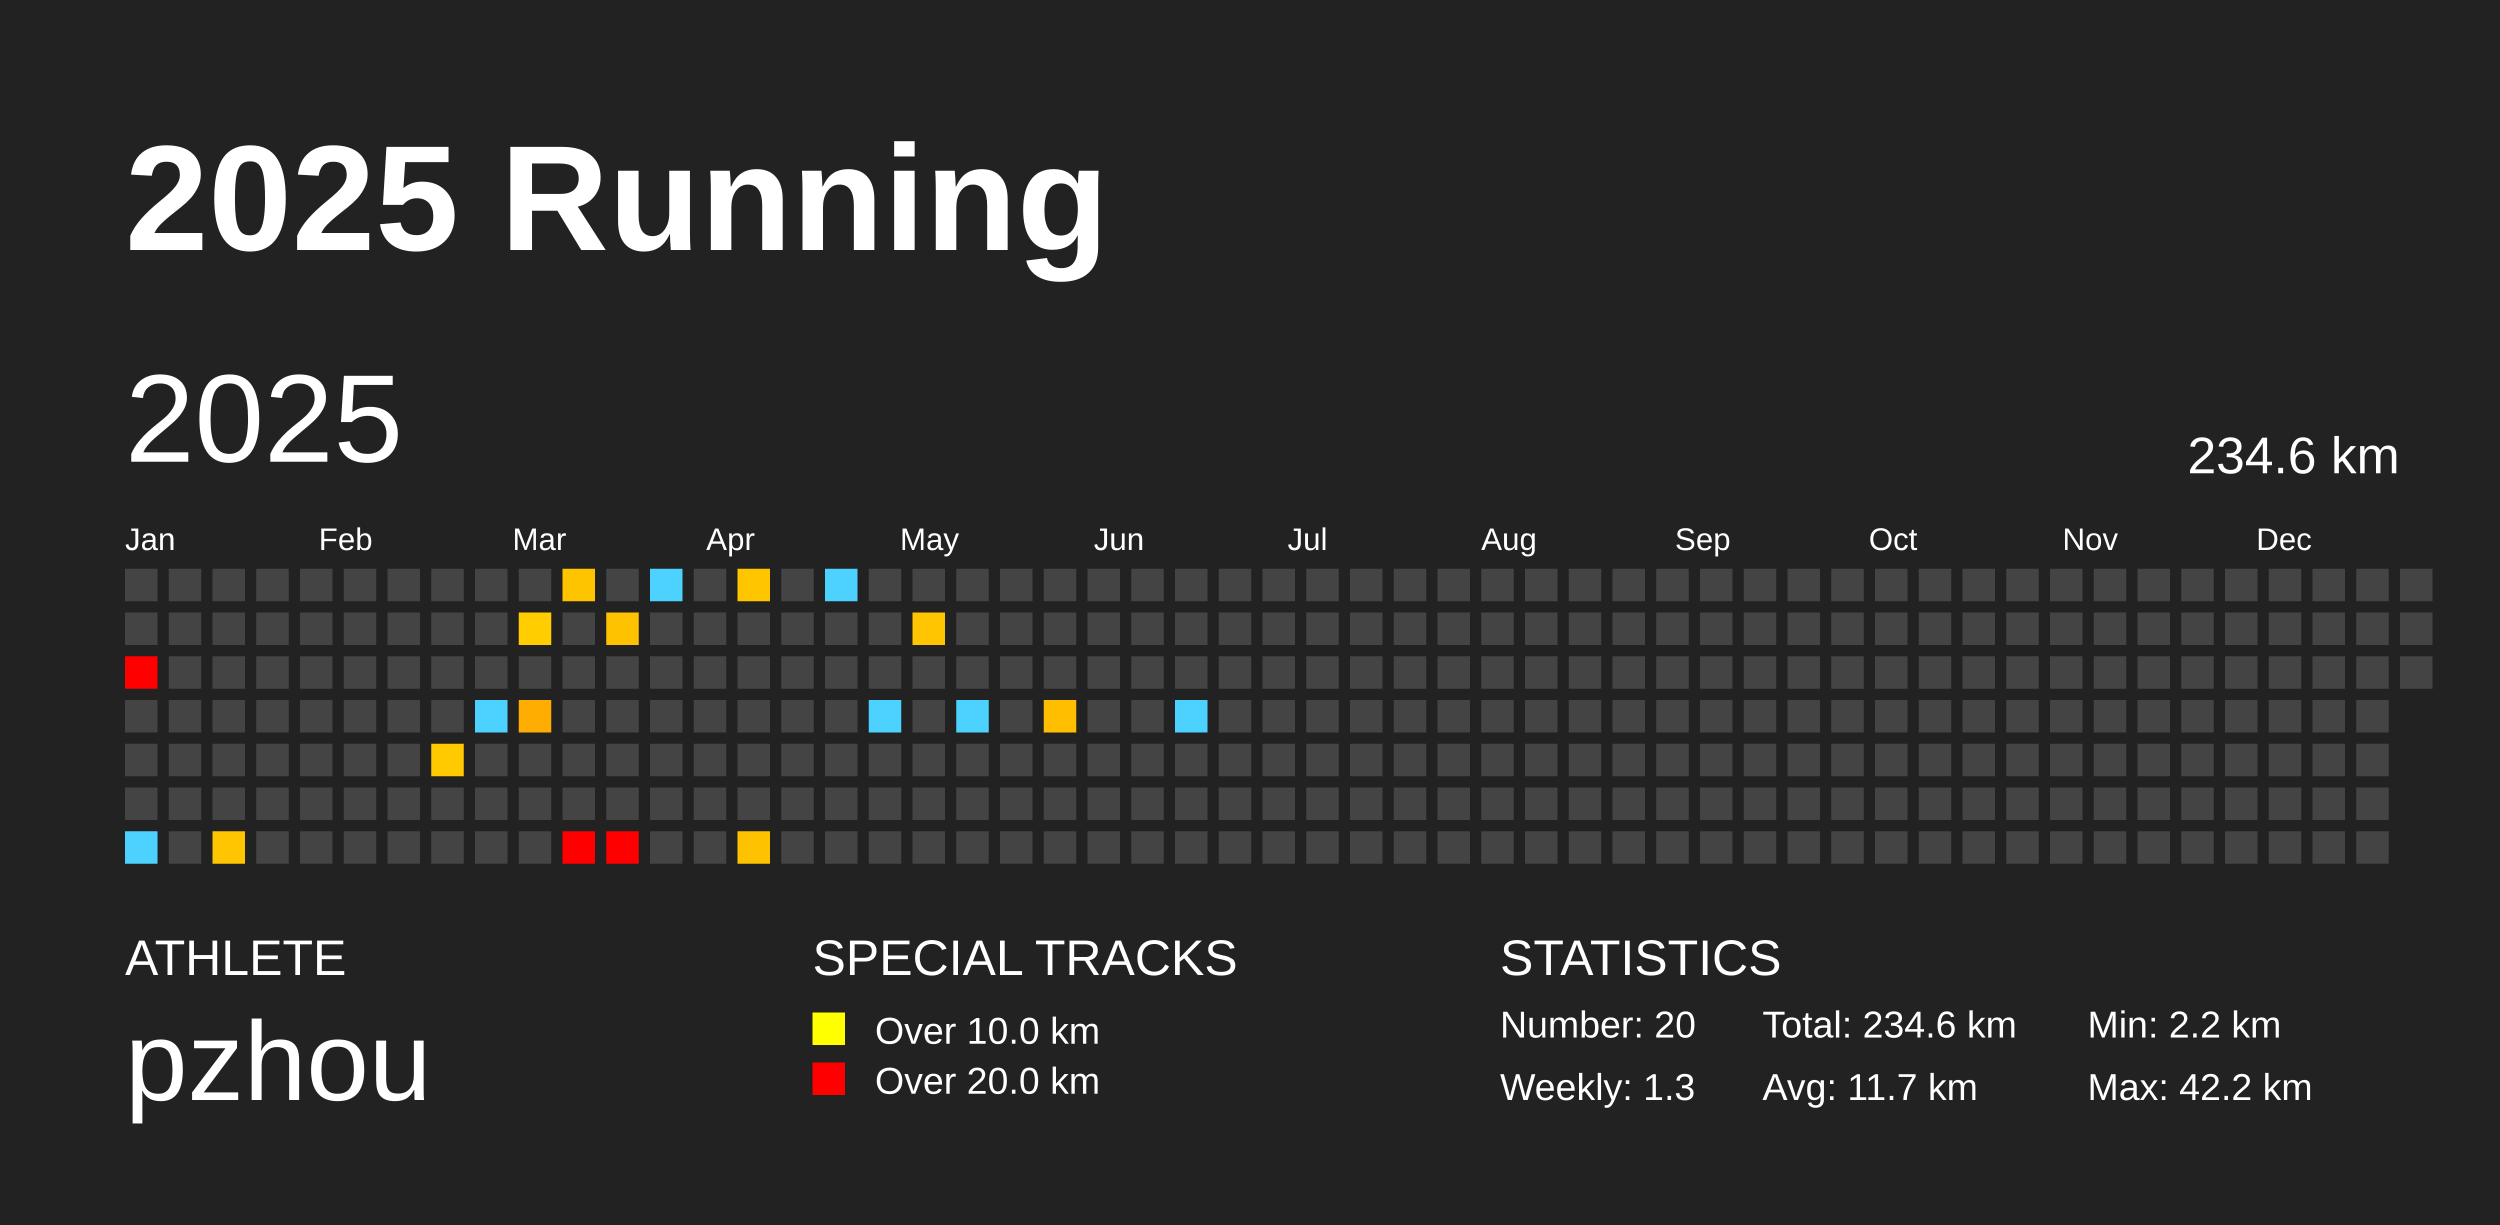
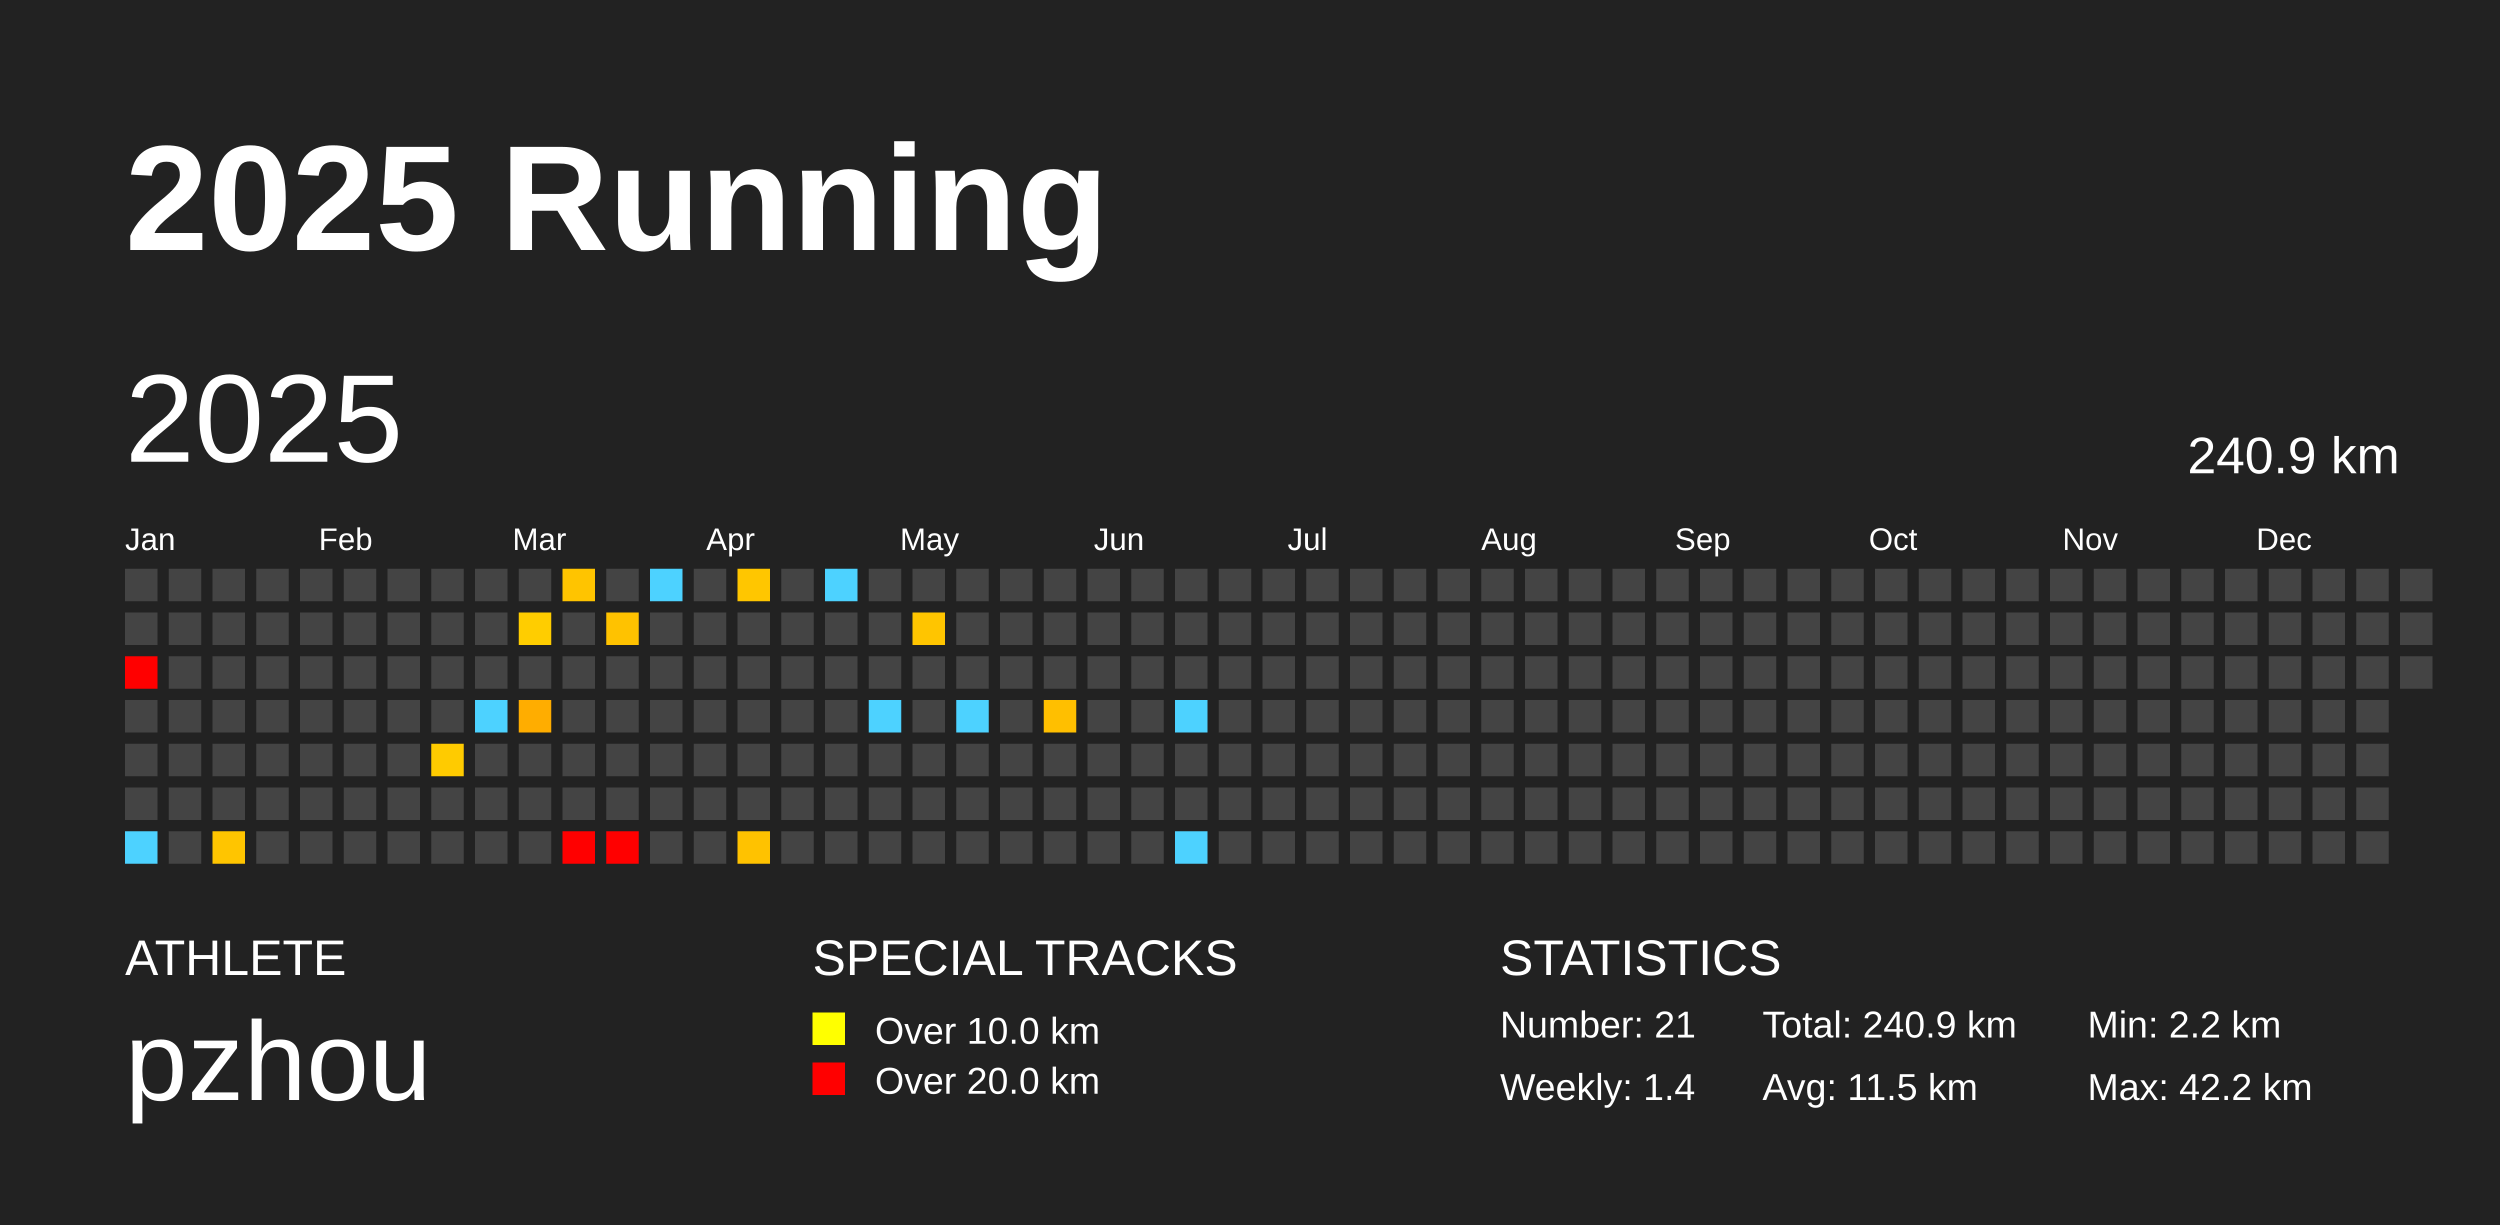
<svg xmlns="http://www.w3.org/2000/svg" baseProfile="full" height="98mm" version="1.1" viewBox="0,0,200,98" width="200mm">
  <defs />
  <rect fill="#222222" height="98" width="200" x="0" y="0" />
  <text fill="#FFFFFF" style="font-size:12px; font-family:Arial; font-weight:bold;" x="10" y="20">2025 Running</text>
  <text fill="#FFFFFF" style="font-size:4px; font-family:Arial" x="10" y="78">ATHLETE</text>
  <text fill="#FFFFFF" style="font-size:9px; font-family:Arial" x="10" y="88">pzhou</text>
  <text fill="#FFFFFF" style="font-size:4px; font-family:Arial" x="65" y="78">SPECIAL TRACKS</text>
  <rect fill="yellow" height="2.6" width="2.6" x="65" y="81" />
  <text fill="#FFFFFF" style="font-size:3px; font-family:Arial" x="70" y="83.5">Over 10.0 km</text>
  <rect fill="red" height="2.6" width="2.6" x="65" y="85" />
  <text fill="#FFFFFF" style="font-size:3px; font-family:Arial" x="70" y="87.5">Over 20.0 km</text>
  <text fill="#FFFFFF" style="font-size:4px; font-family:Arial" x="120" y="78">STATISTICS</text>
-   <text fill="#FFFFFF" style="font-size:3px; font-family:Arial" x="120" y="83">Number: 20</text>
-   <text fill="#FFFFFF" style="font-size:3px; font-family:Arial" x="120" y="88">Weekly: 1.3</text>
-   <text fill="#FFFFFF" style="font-size:3px; font-family:Arial" x="141" y="83">Total: 234.6 km</text>
-   <text fill="#FFFFFF" style="font-size:3px; font-family:Arial" x="141" y="88">Avg: 11.7 km</text>
+   <text fill="#FFFFFF" style="font-size:3px; font-family:Arial" x="120" y="83">Number: 21</text>
+   <text fill="#FFFFFF" style="font-size:3px; font-family:Arial" x="120" y="88">Weekly: 1.4</text>
+   <text fill="#FFFFFF" style="font-size:3px; font-family:Arial" x="141" y="83">Total: 240.9 km</text>
+   <text fill="#FFFFFF" style="font-size:3px; font-family:Arial" x="141" y="88">Avg: 11.5 km</text>
  <text fill="#FFFFFF" style="font-size:3px; font-family:Arial" x="167" y="83">Min: 2.2 km</text>
  <text fill="#FFFFFF" style="font-size:3px; font-family:Arial" x="167" y="88">Max: 42.2 km</text>
  <text dominant-baseline="hanging" fill="#FFFFFF" style="font-size:10.0px; font-family:Arial;" x="10" y="30">2025</text>
-   <text dominant-baseline="hanging" fill="#FFFFFF" style="font-size:4.125px; font-family:Arial;" x="175" y="35">234.6 km</text>
+   <text dominant-baseline="hanging" fill="#FFFFFF" style="font-size:4.125px; font-family:Arial;" x="175" y="35">240.9 km</text>
  <text fill="#FFFFFF" style="font-size:2.5px; font-family:Arial" x="10.0" y="44">Jan</text>
  <text fill="#FFFFFF" style="font-size:2.5px; font-family:Arial" x="25.5" y="44">Feb</text>
  <text fill="#FFFFFF" style="font-size:2.5px; font-family:Arial" x="41.0" y="44">Mar</text>
  <text fill="#FFFFFF" style="font-size:2.5px; font-family:Arial" x="56.5" y="44">Apr</text>
  <text fill="#FFFFFF" style="font-size:2.5px; font-family:Arial" x="72.0" y="44">May</text>
  <text fill="#FFFFFF" style="font-size:2.5px; font-family:Arial" x="87.5" y="44">Jun</text>
  <text fill="#FFFFFF" style="font-size:2.5px; font-family:Arial" x="103.0" y="44">Jul</text>
  <text fill="#FFFFFF" style="font-size:2.5px; font-family:Arial" x="118.5" y="44">Aug</text>
  <text fill="#FFFFFF" style="font-size:2.5px; font-family:Arial" x="134.0" y="44">Sep</text>
  <text fill="#FFFFFF" style="font-size:2.5px; font-family:Arial" x="149.5" y="44">Oct</text>
  <text fill="#FFFFFF" style="font-size:2.5px; font-family:Arial" x="165.0" y="44">Nov</text>
  <text fill="#FFFFFF" style="font-size:2.5px; font-family:Arial" x="180.5" y="44">Dec</text>
  <rect fill="#444444" height="2.6" width="2.6" x="10.0" y="45.5" />
  <rect fill="#444444" height="2.6" width="2.6" x="10.0" y="49.0" />
  <rect fill="red" height="2.6" width="2.6" x="10.0" y="52.5" />
  <rect fill="#444444" height="2.6" width="2.6" x="10.0" y="56.0" />
  <rect fill="#444444" height="2.6" width="2.6" x="10.0" y="59.5" />
  <rect fill="#444444" height="2.6" width="2.6" x="10.0" y="63.0" />
  <rect fill="#4dd2ff" height="2.6" width="2.6" x="10.0" y="66.5" />
  <rect fill="#444444" height="2.6" width="2.6" x="13.5" y="45.5" />
  <rect fill="#444444" height="2.6" width="2.6" x="13.5" y="49.0" />
  <rect fill="#444444" height="2.6" width="2.6" x="13.5" y="52.5" />
  <rect fill="#444444" height="2.6" width="2.6" x="13.5" y="56.0" />
  <rect fill="#444444" height="2.6" width="2.6" x="13.5" y="59.5" />
  <rect fill="#444444" height="2.6" width="2.6" x="13.5" y="63.0" />
  <rect fill="#444444" height="2.6" width="2.6" x="13.5" y="66.5" />
  <rect fill="#444444" height="2.6" width="2.6" x="17.0" y="45.5" />
  <rect fill="#444444" height="2.6" width="2.6" x="17.0" y="49.0" />
  <rect fill="#444444" height="2.6" width="2.6" x="17.0" y="52.5" />
  <rect fill="#444444" height="2.6" width="2.6" x="17.0" y="56.0" />
  <rect fill="#444444" height="2.6" width="2.6" x="17.0" y="59.5" />
  <rect fill="#444444" height="2.6" width="2.6" x="17.0" y="63.0" />
  <rect fill="#ffc500" height="2.6" width="2.6" x="17.0" y="66.5" />
  <rect fill="#444444" height="2.6" width="2.6" x="20.5" y="45.5" />
  <rect fill="#444444" height="2.6" width="2.6" x="20.5" y="49.0" />
  <rect fill="#444444" height="2.6" width="2.6" x="20.5" y="52.5" />
  <rect fill="#444444" height="2.6" width="2.6" x="20.5" y="56.0" />
  <rect fill="#444444" height="2.6" width="2.6" x="20.5" y="59.5" />
  <rect fill="#444444" height="2.6" width="2.6" x="20.5" y="63.0" />
  <rect fill="#444444" height="2.6" width="2.6" x="20.5" y="66.5" />
  <rect fill="#444444" height="2.6" width="2.6" x="24.0" y="45.5" />
  <rect fill="#444444" height="2.6" width="2.6" x="24.0" y="49.0" />
  <rect fill="#444444" height="2.6" width="2.6" x="24.0" y="52.5" />
  <rect fill="#444444" height="2.6" width="2.6" x="24.0" y="56.0" />
  <rect fill="#444444" height="2.6" width="2.6" x="24.0" y="59.5" />
  <rect fill="#444444" height="2.6" width="2.6" x="24.0" y="63.0" />
  <rect fill="#444444" height="2.6" width="2.6" x="24.0" y="66.5" />
  <rect fill="#444444" height="2.6" width="2.6" x="27.5" y="45.5" />
  <rect fill="#444444" height="2.6" width="2.6" x="27.5" y="49.0" />
  <rect fill="#444444" height="2.6" width="2.6" x="27.5" y="52.5" />
  <rect fill="#444444" height="2.6" width="2.6" x="27.5" y="56.0" />
  <rect fill="#444444" height="2.6" width="2.6" x="27.5" y="59.5" />
  <rect fill="#444444" height="2.6" width="2.6" x="27.5" y="63.0" />
  <rect fill="#444444" height="2.6" width="2.6" x="27.5" y="66.5" />
  <rect fill="#444444" height="2.6" width="2.6" x="31.0" y="45.5" />
  <rect fill="#444444" height="2.6" width="2.6" x="31.0" y="49.0" />
  <rect fill="#444444" height="2.6" width="2.6" x="31.0" y="52.5" />
  <rect fill="#444444" height="2.6" width="2.6" x="31.0" y="56.0" />
  <rect fill="#444444" height="2.6" width="2.6" x="31.0" y="59.5" />
  <rect fill="#444444" height="2.6" width="2.6" x="31.0" y="63.0" />
  <rect fill="#444444" height="2.6" width="2.6" x="31.0" y="66.5" />
  <rect fill="#444444" height="2.6" width="2.6" x="34.5" y="45.5" />
  <rect fill="#444444" height="2.6" width="2.6" x="34.5" y="49.0" />
  <rect fill="#444444" height="2.6" width="2.6" x="34.5" y="52.5" />
  <rect fill="#444444" height="2.6" width="2.6" x="34.5" y="56.0" />
  <rect fill="#ffcb00" height="2.6" width="2.6" x="34.5" y="59.5" />
  <rect fill="#444444" height="2.6" width="2.6" x="34.5" y="63.0" />
  <rect fill="#444444" height="2.6" width="2.6" x="34.5" y="66.5" />
  <rect fill="#444444" height="2.6" width="2.6" x="38.0" y="45.5" />
  <rect fill="#444444" height="2.6" width="2.6" x="38.0" y="49.0" />
  <rect fill="#444444" height="2.6" width="2.6" x="38.0" y="52.5" />
  <rect fill="#4dd2ff" height="2.6" width="2.6" x="38.0" y="56.0" />
  <rect fill="#444444" height="2.6" width="2.6" x="38.0" y="59.5" />
  <rect fill="#444444" height="2.6" width="2.6" x="38.0" y="63.0" />
  <rect fill="#444444" height="2.6" width="2.6" x="38.0" y="66.5" />
  <rect fill="#444444" height="2.6" width="2.6" x="41.5" y="45.5" />
  <rect fill="#ffcd00" height="2.6" width="2.6" x="41.5" y="49.0" />
  <rect fill="#444444" height="2.6" width="2.6" x="41.5" y="52.5" />
  <rect fill="#ffad00" height="2.6" width="2.6" x="41.5" y="56.0" />
  <rect fill="#444444" height="2.6" width="2.6" x="41.5" y="59.5" />
  <rect fill="#444444" height="2.6" width="2.6" x="41.5" y="63.0" />
  <rect fill="#444444" height="2.6" width="2.6" x="41.5" y="66.5" />
  <rect fill="#ffc400" height="2.6" width="2.6" x="45.0" y="45.5" />
  <rect fill="#444444" height="2.6" width="2.6" x="45.0" y="49.0" />
  <rect fill="#444444" height="2.6" width="2.6" x="45.0" y="52.5" />
  <rect fill="#444444" height="2.6" width="2.6" x="45.0" y="56.0" />
  <rect fill="#444444" height="2.6" width="2.6" x="45.0" y="59.5" />
  <rect fill="#444444" height="2.6" width="2.6" x="45.0" y="63.0" />
  <rect fill="red" height="2.6" width="2.6" x="45.0" y="66.5" />
  <rect fill="#444444" height="2.6" width="2.6" x="48.5" y="45.5" />
  <rect fill="#ffc200" height="2.6" width="2.6" x="48.5" y="49.0" />
  <rect fill="#444444" height="2.6" width="2.6" x="48.5" y="52.5" />
  <rect fill="#444444" height="2.6" width="2.6" x="48.5" y="56.0" />
  <rect fill="#444444" height="2.6" width="2.6" x="48.5" y="59.5" />
  <rect fill="#444444" height="2.6" width="2.6" x="48.5" y="63.0" />
  <rect fill="red" height="2.6" width="2.6" x="48.5" y="66.5" />
  <rect fill="#4dd2ff" height="2.6" width="2.6" x="52.0" y="45.5" />
  <rect fill="#444444" height="2.6" width="2.6" x="52.0" y="49.0" />
  <rect fill="#444444" height="2.6" width="2.6" x="52.0" y="52.5" />
  <rect fill="#444444" height="2.6" width="2.6" x="52.0" y="56.0" />
  <rect fill="#444444" height="2.6" width="2.6" x="52.0" y="59.5" />
  <rect fill="#444444" height="2.6" width="2.6" x="52.0" y="63.0" />
  <rect fill="#444444" height="2.6" width="2.6" x="52.0" y="66.5" />
  <rect fill="#444444" height="2.6" width="2.6" x="55.5" y="45.5" />
  <rect fill="#444444" height="2.6" width="2.6" x="55.5" y="49.0" />
  <rect fill="#444444" height="2.6" width="2.6" x="55.5" y="52.5" />
  <rect fill="#444444" height="2.6" width="2.6" x="55.5" y="56.0" />
  <rect fill="#444444" height="2.6" width="2.6" x="55.5" y="59.5" />
  <rect fill="#444444" height="2.6" width="2.6" x="55.5" y="63.0" />
  <rect fill="#444444" height="2.6" width="2.6" x="55.5" y="66.5" />
  <rect fill="#ffc600" height="2.6" width="2.6" x="59.0" y="45.5" />
  <rect fill="#444444" height="2.6" width="2.6" x="59.0" y="49.0" />
  <rect fill="#444444" height="2.6" width="2.6" x="59.0" y="52.5" />
  <rect fill="#444444" height="2.6" width="2.6" x="59.0" y="56.0" />
  <rect fill="#444444" height="2.6" width="2.6" x="59.0" y="59.5" />
  <rect fill="#444444" height="2.6" width="2.6" x="59.0" y="63.0" />
  <rect fill="#ffc200" height="2.6" width="2.6" x="59.0" y="66.5" />
  <rect fill="#444444" height="2.6" width="2.6" x="62.5" y="45.5" />
  <rect fill="#444444" height="2.6" width="2.6" x="62.5" y="49.0" />
  <rect fill="#444444" height="2.6" width="2.6" x="62.5" y="52.5" />
  <rect fill="#444444" height="2.6" width="2.6" x="62.5" y="56.0" />
  <rect fill="#444444" height="2.6" width="2.6" x="62.5" y="59.5" />
  <rect fill="#444444" height="2.6" width="2.6" x="62.5" y="63.0" />
  <rect fill="#444444" height="2.6" width="2.6" x="62.5" y="66.5" />
  <rect fill="#4dd2ff" height="2.6" width="2.6" x="66.0" y="45.5" />
  <rect fill="#444444" height="2.6" width="2.6" x="66.0" y="49.0" />
  <rect fill="#444444" height="2.6" width="2.6" x="66.0" y="52.5" />
  <rect fill="#444444" height="2.6" width="2.6" x="66.0" y="56.0" />
  <rect fill="#444444" height="2.6" width="2.6" x="66.0" y="59.5" />
  <rect fill="#444444" height="2.6" width="2.6" x="66.0" y="63.0" />
  <rect fill="#444444" height="2.6" width="2.6" x="66.0" y="66.5" />
  <rect fill="#444444" height="2.6" width="2.6" x="69.5" y="45.5" />
  <rect fill="#444444" height="2.6" width="2.6" x="69.5" y="49.0" />
  <rect fill="#444444" height="2.6" width="2.6" x="69.5" y="52.5" />
  <rect fill="#4dd2ff" height="2.6" width="2.6" x="69.5" y="56.0" />
  <rect fill="#444444" height="2.6" width="2.6" x="69.5" y="59.5" />
  <rect fill="#444444" height="2.6" width="2.6" x="69.5" y="63.0" />
  <rect fill="#444444" height="2.6" width="2.6" x="69.5" y="66.5" />
  <rect fill="#444444" height="2.6" width="2.6" x="73.0" y="45.5" />
  <rect fill="#ffc500" height="2.6" width="2.6" x="73.0" y="49.0" />
  <rect fill="#444444" height="2.6" width="2.6" x="73.0" y="52.5" />
  <rect fill="#444444" height="2.6" width="2.6" x="73.0" y="56.0" />
  <rect fill="#444444" height="2.6" width="2.6" x="73.0" y="59.5" />
  <rect fill="#444444" height="2.6" width="2.6" x="73.0" y="63.0" />
  <rect fill="#444444" height="2.6" width="2.6" x="73.0" y="66.5" />
  <rect fill="#444444" height="2.6" width="2.6" x="76.5" y="45.5" />
  <rect fill="#444444" height="2.6" width="2.6" x="76.5" y="49.0" />
  <rect fill="#444444" height="2.6" width="2.6" x="76.5" y="52.5" />
  <rect fill="#4dd2ff" height="2.6" width="2.6" x="76.5" y="56.0" />
  <rect fill="#444444" height="2.6" width="2.6" x="76.5" y="59.5" />
  <rect fill="#444444" height="2.6" width="2.6" x="76.5" y="63.0" />
  <rect fill="#444444" height="2.6" width="2.6" x="76.5" y="66.5" />
  <rect fill="#444444" height="2.6" width="2.6" x="80.0" y="45.5" />
  <rect fill="#444444" height="2.6" width="2.6" x="80.0" y="49.0" />
  <rect fill="#444444" height="2.6" width="2.6" x="80.0" y="52.5" />
  <rect fill="#444444" height="2.6" width="2.6" x="80.0" y="56.0" />
  <rect fill="#444444" height="2.6" width="2.6" x="80.0" y="59.5" />
  <rect fill="#444444" height="2.6" width="2.6" x="80.0" y="63.0" />
  <rect fill="#444444" height="2.6" width="2.6" x="80.0" y="66.5" />
  <rect fill="#444444" height="2.6" width="2.6" x="83.5" y="45.5" />
  <rect fill="#444444" height="2.6" width="2.6" x="83.5" y="49.0" />
  <rect fill="#444444" height="2.6" width="2.6" x="83.5" y="52.5" />
  <rect fill="#ffbf00" height="2.6" width="2.6" x="83.5" y="56.0" />
  <rect fill="#444444" height="2.6" width="2.6" x="83.5" y="59.5" />
  <rect fill="#444444" height="2.6" width="2.6" x="83.5" y="63.0" />
  <rect fill="#444444" height="2.6" width="2.6" x="83.5" y="66.5" />
  <rect fill="#444444" height="2.6" width="2.6" x="87.0" y="45.5" />
  <rect fill="#444444" height="2.6" width="2.6" x="87.0" y="49.0" />
  <rect fill="#444444" height="2.6" width="2.6" x="87.0" y="52.5" />
  <rect fill="#444444" height="2.6" width="2.6" x="87.0" y="56.0" />
  <rect fill="#444444" height="2.6" width="2.6" x="87.0" y="59.5" />
  <rect fill="#444444" height="2.6" width="2.6" x="87.0" y="63.0" />
  <rect fill="#444444" height="2.6" width="2.6" x="87.0" y="66.5" />
  <rect fill="#444444" height="2.6" width="2.6" x="90.5" y="45.5" />
  <rect fill="#444444" height="2.6" width="2.6" x="90.5" y="49.0" />
  <rect fill="#444444" height="2.6" width="2.6" x="90.5" y="52.5" />
  <rect fill="#444444" height="2.6" width="2.6" x="90.5" y="56.0" />
  <rect fill="#444444" height="2.6" width="2.6" x="90.5" y="59.5" />
  <rect fill="#444444" height="2.6" width="2.6" x="90.5" y="63.0" />
  <rect fill="#444444" height="2.6" width="2.6" x="90.5" y="66.5" />
  <rect fill="#444444" height="2.6" width="2.6" x="94.0" y="45.5" />
  <rect fill="#444444" height="2.6" width="2.6" x="94.0" y="49.0" />
  <rect fill="#444444" height="2.6" width="2.6" x="94.0" y="52.5" />
  <rect fill="#4dd2ff" height="2.6" width="2.6" x="94.0" y="56.0" />
  <rect fill="#444444" height="2.6" width="2.6" x="94.0" y="59.5" />
  <rect fill="#444444" height="2.6" width="2.6" x="94.0" y="63.0" />
-   <rect fill="#444444" height="2.6" width="2.6" x="94.0" y="66.5" />
+   <rect fill="#4dd2ff" height="2.6" width="2.6" x="94.0" y="66.5" />
  <rect fill="#444444" height="2.6" width="2.6" x="97.5" y="45.5" />
  <rect fill="#444444" height="2.6" width="2.6" x="97.5" y="49.0" />
  <rect fill="#444444" height="2.6" width="2.6" x="97.5" y="52.5" />
  <rect fill="#444444" height="2.6" width="2.6" x="97.5" y="56.0" />
  <rect fill="#444444" height="2.6" width="2.6" x="97.5" y="59.5" />
  <rect fill="#444444" height="2.6" width="2.6" x="97.5" y="63.0" />
  <rect fill="#444444" height="2.6" width="2.6" x="97.5" y="66.5" />
  <rect fill="#444444" height="2.6" width="2.6" x="101.0" y="45.5" />
  <rect fill="#444444" height="2.6" width="2.6" x="101.0" y="49.0" />
  <rect fill="#444444" height="2.6" width="2.6" x="101.0" y="52.5" />
  <rect fill="#444444" height="2.6" width="2.6" x="101.0" y="56.0" />
  <rect fill="#444444" height="2.6" width="2.6" x="101.0" y="59.5" />
  <rect fill="#444444" height="2.6" width="2.6" x="101.0" y="63.0" />
  <rect fill="#444444" height="2.6" width="2.6" x="101.0" y="66.5" />
  <rect fill="#444444" height="2.6" width="2.6" x="104.5" y="45.5" />
  <rect fill="#444444" height="2.6" width="2.6" x="104.5" y="49.0" />
  <rect fill="#444444" height="2.6" width="2.6" x="104.5" y="52.5" />
  <rect fill="#444444" height="2.6" width="2.6" x="104.5" y="56.0" />
  <rect fill="#444444" height="2.6" width="2.6" x="104.5" y="59.5" />
  <rect fill="#444444" height="2.6" width="2.6" x="104.5" y="63.0" />
  <rect fill="#444444" height="2.6" width="2.6" x="104.5" y="66.5" />
  <rect fill="#444444" height="2.6" width="2.6" x="108.0" y="45.5" />
  <rect fill="#444444" height="2.6" width="2.6" x="108.0" y="49.0" />
  <rect fill="#444444" height="2.6" width="2.6" x="108.0" y="52.5" />
  <rect fill="#444444" height="2.6" width="2.6" x="108.0" y="56.0" />
  <rect fill="#444444" height="2.6" width="2.6" x="108.0" y="59.5" />
  <rect fill="#444444" height="2.6" width="2.6" x="108.0" y="63.0" />
  <rect fill="#444444" height="2.6" width="2.6" x="108.0" y="66.5" />
  <rect fill="#444444" height="2.6" width="2.6" x="111.5" y="45.5" />
  <rect fill="#444444" height="2.6" width="2.6" x="111.5" y="49.0" />
  <rect fill="#444444" height="2.6" width="2.6" x="111.5" y="52.5" />
  <rect fill="#444444" height="2.6" width="2.6" x="111.5" y="56.0" />
  <rect fill="#444444" height="2.6" width="2.6" x="111.5" y="59.5" />
  <rect fill="#444444" height="2.6" width="2.6" x="111.5" y="63.0" />
  <rect fill="#444444" height="2.6" width="2.6" x="111.5" y="66.5" />
  <rect fill="#444444" height="2.6" width="2.6" x="115.0" y="45.5" />
  <rect fill="#444444" height="2.6" width="2.6" x="115.0" y="49.0" />
  <rect fill="#444444" height="2.6" width="2.6" x="115.0" y="52.5" />
  <rect fill="#444444" height="2.6" width="2.6" x="115.0" y="56.0" />
  <rect fill="#444444" height="2.6" width="2.6" x="115.0" y="59.5" />
  <rect fill="#444444" height="2.6" width="2.6" x="115.0" y="63.0" />
  <rect fill="#444444" height="2.6" width="2.6" x="115.0" y="66.5" />
  <rect fill="#444444" height="2.6" width="2.6" x="118.5" y="45.5" />
  <rect fill="#444444" height="2.6" width="2.6" x="118.5" y="49.0" />
  <rect fill="#444444" height="2.6" width="2.6" x="118.5" y="52.5" />
  <rect fill="#444444" height="2.6" width="2.6" x="118.5" y="56.0" />
  <rect fill="#444444" height="2.6" width="2.6" x="118.5" y="59.5" />
  <rect fill="#444444" height="2.6" width="2.6" x="118.5" y="63.0" />
  <rect fill="#444444" height="2.6" width="2.6" x="118.5" y="66.5" />
  <rect fill="#444444" height="2.6" width="2.6" x="122.0" y="45.5" />
  <rect fill="#444444" height="2.6" width="2.6" x="122.0" y="49.0" />
  <rect fill="#444444" height="2.6" width="2.6" x="122.0" y="52.5" />
  <rect fill="#444444" height="2.6" width="2.6" x="122.0" y="56.0" />
  <rect fill="#444444" height="2.6" width="2.6" x="122.0" y="59.5" />
  <rect fill="#444444" height="2.6" width="2.6" x="122.0" y="63.0" />
  <rect fill="#444444" height="2.6" width="2.6" x="122.0" y="66.5" />
  <rect fill="#444444" height="2.6" width="2.6" x="125.5" y="45.5" />
  <rect fill="#444444" height="2.6" width="2.6" x="125.5" y="49.0" />
  <rect fill="#444444" height="2.6" width="2.6" x="125.5" y="52.5" />
  <rect fill="#444444" height="2.6" width="2.6" x="125.5" y="56.0" />
  <rect fill="#444444" height="2.6" width="2.6" x="125.5" y="59.5" />
  <rect fill="#444444" height="2.6" width="2.6" x="125.5" y="63.0" />
  <rect fill="#444444" height="2.6" width="2.6" x="125.5" y="66.5" />
  <rect fill="#444444" height="2.6" width="2.6" x="129.0" y="45.5" />
  <rect fill="#444444" height="2.6" width="2.6" x="129.0" y="49.0" />
  <rect fill="#444444" height="2.6" width="2.6" x="129.0" y="52.5" />
  <rect fill="#444444" height="2.6" width="2.6" x="129.0" y="56.0" />
  <rect fill="#444444" height="2.6" width="2.6" x="129.0" y="59.5" />
  <rect fill="#444444" height="2.6" width="2.6" x="129.0" y="63.0" />
  <rect fill="#444444" height="2.6" width="2.6" x="129.0" y="66.5" />
  <rect fill="#444444" height="2.6" width="2.6" x="132.5" y="45.5" />
  <rect fill="#444444" height="2.6" width="2.6" x="132.5" y="49.0" />
  <rect fill="#444444" height="2.6" width="2.6" x="132.5" y="52.5" />
  <rect fill="#444444" height="2.6" width="2.6" x="132.5" y="56.0" />
  <rect fill="#444444" height="2.6" width="2.6" x="132.5" y="59.5" />
  <rect fill="#444444" height="2.6" width="2.6" x="132.5" y="63.0" />
  <rect fill="#444444" height="2.6" width="2.6" x="132.5" y="66.5" />
  <rect fill="#444444" height="2.6" width="2.6" x="136.0" y="45.5" />
  <rect fill="#444444" height="2.6" width="2.6" x="136.0" y="49.0" />
  <rect fill="#444444" height="2.6" width="2.6" x="136.0" y="52.5" />
  <rect fill="#444444" height="2.6" width="2.6" x="136.0" y="56.0" />
  <rect fill="#444444" height="2.6" width="2.6" x="136.0" y="59.5" />
  <rect fill="#444444" height="2.6" width="2.6" x="136.0" y="63.0" />
  <rect fill="#444444" height="2.6" width="2.6" x="136.0" y="66.5" />
  <rect fill="#444444" height="2.6" width="2.6" x="139.5" y="45.5" />
  <rect fill="#444444" height="2.6" width="2.6" x="139.5" y="49.0" />
  <rect fill="#444444" height="2.6" width="2.6" x="139.5" y="52.5" />
  <rect fill="#444444" height="2.6" width="2.6" x="139.5" y="56.0" />
  <rect fill="#444444" height="2.6" width="2.6" x="139.5" y="59.5" />
  <rect fill="#444444" height="2.6" width="2.6" x="139.5" y="63.0" />
  <rect fill="#444444" height="2.6" width="2.6" x="139.5" y="66.5" />
  <rect fill="#444444" height="2.6" width="2.6" x="143.0" y="45.5" />
  <rect fill="#444444" height="2.6" width="2.6" x="143.0" y="49.0" />
  <rect fill="#444444" height="2.6" width="2.6" x="143.0" y="52.5" />
  <rect fill="#444444" height="2.6" width="2.6" x="143.0" y="56.0" />
  <rect fill="#444444" height="2.6" width="2.6" x="143.0" y="59.5" />
  <rect fill="#444444" height="2.6" width="2.6" x="143.0" y="63.0" />
  <rect fill="#444444" height="2.6" width="2.6" x="143.0" y="66.5" />
  <rect fill="#444444" height="2.6" width="2.6" x="146.5" y="45.5" />
  <rect fill="#444444" height="2.6" width="2.6" x="146.5" y="49.0" />
  <rect fill="#444444" height="2.6" width="2.6" x="146.5" y="52.5" />
  <rect fill="#444444" height="2.6" width="2.6" x="146.5" y="56.0" />
  <rect fill="#444444" height="2.6" width="2.6" x="146.5" y="59.5" />
  <rect fill="#444444" height="2.6" width="2.6" x="146.5" y="63.0" />
  <rect fill="#444444" height="2.6" width="2.6" x="146.5" y="66.5" />
  <rect fill="#444444" height="2.6" width="2.6" x="150.0" y="45.5" />
  <rect fill="#444444" height="2.6" width="2.6" x="150.0" y="49.0" />
  <rect fill="#444444" height="2.6" width="2.6" x="150.0" y="52.5" />
  <rect fill="#444444" height="2.6" width="2.6" x="150.0" y="56.0" />
  <rect fill="#444444" height="2.6" width="2.6" x="150.0" y="59.5" />
  <rect fill="#444444" height="2.6" width="2.6" x="150.0" y="63.0" />
  <rect fill="#444444" height="2.6" width="2.6" x="150.0" y="66.5" />
  <rect fill="#444444" height="2.6" width="2.6" x="153.5" y="45.5" />
  <rect fill="#444444" height="2.6" width="2.6" x="153.5" y="49.0" />
  <rect fill="#444444" height="2.6" width="2.6" x="153.5" y="52.5" />
  <rect fill="#444444" height="2.6" width="2.6" x="153.5" y="56.0" />
  <rect fill="#444444" height="2.6" width="2.6" x="153.5" y="59.5" />
  <rect fill="#444444" height="2.6" width="2.6" x="153.5" y="63.0" />
  <rect fill="#444444" height="2.6" width="2.6" x="153.5" y="66.5" />
  <rect fill="#444444" height="2.6" width="2.6" x="157.0" y="45.5" />
  <rect fill="#444444" height="2.6" width="2.6" x="157.0" y="49.0" />
  <rect fill="#444444" height="2.6" width="2.6" x="157.0" y="52.5" />
  <rect fill="#444444" height="2.6" width="2.6" x="157.0" y="56.0" />
  <rect fill="#444444" height="2.6" width="2.6" x="157.0" y="59.5" />
  <rect fill="#444444" height="2.6" width="2.6" x="157.0" y="63.0" />
  <rect fill="#444444" height="2.6" width="2.6" x="157.0" y="66.5" />
  <rect fill="#444444" height="2.6" width="2.6" x="160.5" y="45.5" />
  <rect fill="#444444" height="2.6" width="2.6" x="160.5" y="49.0" />
  <rect fill="#444444" height="2.6" width="2.6" x="160.5" y="52.5" />
  <rect fill="#444444" height="2.6" width="2.6" x="160.5" y="56.0" />
  <rect fill="#444444" height="2.6" width="2.6" x="160.5" y="59.5" />
  <rect fill="#444444" height="2.6" width="2.6" x="160.5" y="63.0" />
  <rect fill="#444444" height="2.6" width="2.6" x="160.5" y="66.5" />
  <rect fill="#444444" height="2.6" width="2.6" x="164.0" y="45.5" />
  <rect fill="#444444" height="2.6" width="2.6" x="164.0" y="49.0" />
  <rect fill="#444444" height="2.6" width="2.6" x="164.0" y="52.5" />
  <rect fill="#444444" height="2.6" width="2.6" x="164.0" y="56.0" />
  <rect fill="#444444" height="2.6" width="2.6" x="164.0" y="59.5" />
  <rect fill="#444444" height="2.6" width="2.6" x="164.0" y="63.0" />
  <rect fill="#444444" height="2.6" width="2.6" x="164.0" y="66.5" />
  <rect fill="#444444" height="2.6" width="2.6" x="167.5" y="45.5" />
  <rect fill="#444444" height="2.6" width="2.6" x="167.5" y="49.0" />
  <rect fill="#444444" height="2.6" width="2.6" x="167.5" y="52.5" />
  <rect fill="#444444" height="2.6" width="2.6" x="167.5" y="56.0" />
  <rect fill="#444444" height="2.6" width="2.6" x="167.5" y="59.5" />
  <rect fill="#444444" height="2.6" width="2.6" x="167.5" y="63.0" />
  <rect fill="#444444" height="2.6" width="2.6" x="167.5" y="66.5" />
  <rect fill="#444444" height="2.6" width="2.6" x="171.0" y="45.5" />
  <rect fill="#444444" height="2.6" width="2.6" x="171.0" y="49.0" />
  <rect fill="#444444" height="2.6" width="2.6" x="171.0" y="52.5" />
  <rect fill="#444444" height="2.6" width="2.6" x="171.0" y="56.0" />
  <rect fill="#444444" height="2.6" width="2.6" x="171.0" y="59.5" />
  <rect fill="#444444" height="2.6" width="2.6" x="171.0" y="63.0" />
  <rect fill="#444444" height="2.6" width="2.6" x="171.0" y="66.5" />
  <rect fill="#444444" height="2.6" width="2.6" x="174.5" y="45.5" />
  <rect fill="#444444" height="2.6" width="2.6" x="174.5" y="49.0" />
  <rect fill="#444444" height="2.6" width="2.6" x="174.5" y="52.5" />
  <rect fill="#444444" height="2.6" width="2.6" x="174.5" y="56.0" />
  <rect fill="#444444" height="2.6" width="2.6" x="174.5" y="59.5" />
  <rect fill="#444444" height="2.6" width="2.6" x="174.5" y="63.0" />
  <rect fill="#444444" height="2.6" width="2.6" x="174.5" y="66.5" />
  <rect fill="#444444" height="2.6" width="2.6" x="178.0" y="45.5" />
  <rect fill="#444444" height="2.6" width="2.6" x="178.0" y="49.0" />
  <rect fill="#444444" height="2.6" width="2.6" x="178.0" y="52.5" />
  <rect fill="#444444" height="2.6" width="2.6" x="178.0" y="56.0" />
  <rect fill="#444444" height="2.6" width="2.6" x="178.0" y="59.5" />
  <rect fill="#444444" height="2.6" width="2.6" x="178.0" y="63.0" />
  <rect fill="#444444" height="2.6" width="2.6" x="178.0" y="66.5" />
  <rect fill="#444444" height="2.6" width="2.6" x="181.5" y="45.5" />
  <rect fill="#444444" height="2.6" width="2.6" x="181.5" y="49.0" />
  <rect fill="#444444" height="2.6" width="2.6" x="181.5" y="52.5" />
  <rect fill="#444444" height="2.6" width="2.6" x="181.5" y="56.0" />
  <rect fill="#444444" height="2.6" width="2.6" x="181.5" y="59.5" />
  <rect fill="#444444" height="2.6" width="2.6" x="181.5" y="63.0" />
  <rect fill="#444444" height="2.6" width="2.6" x="181.5" y="66.5" />
  <rect fill="#444444" height="2.6" width="2.6" x="185.0" y="45.5" />
  <rect fill="#444444" height="2.6" width="2.6" x="185.0" y="49.0" />
  <rect fill="#444444" height="2.6" width="2.6" x="185.0" y="52.5" />
  <rect fill="#444444" height="2.6" width="2.6" x="185.0" y="56.0" />
  <rect fill="#444444" height="2.6" width="2.6" x="185.0" y="59.5" />
  <rect fill="#444444" height="2.6" width="2.6" x="185.0" y="63.0" />
  <rect fill="#444444" height="2.6" width="2.6" x="185.0" y="66.5" />
  <rect fill="#444444" height="2.6" width="2.6" x="188.5" y="45.5" />
  <rect fill="#444444" height="2.6" width="2.6" x="188.5" y="49.0" />
  <rect fill="#444444" height="2.6" width="2.6" x="188.5" y="52.5" />
  <rect fill="#444444" height="2.6" width="2.6" x="188.5" y="56.0" />
  <rect fill="#444444" height="2.6" width="2.6" x="188.5" y="59.5" />
  <rect fill="#444444" height="2.6" width="2.6" x="188.5" y="63.0" />
  <rect fill="#444444" height="2.6" width="2.6" x="188.5" y="66.5" />
  <rect fill="#444444" height="2.6" width="2.6" x="192.0" y="45.5" />
  <rect fill="#444444" height="2.6" width="2.6" x="192.0" y="49.0" />
  <rect fill="#444444" height="2.6" width="2.6" x="192.0" y="52.5" />
</svg>
